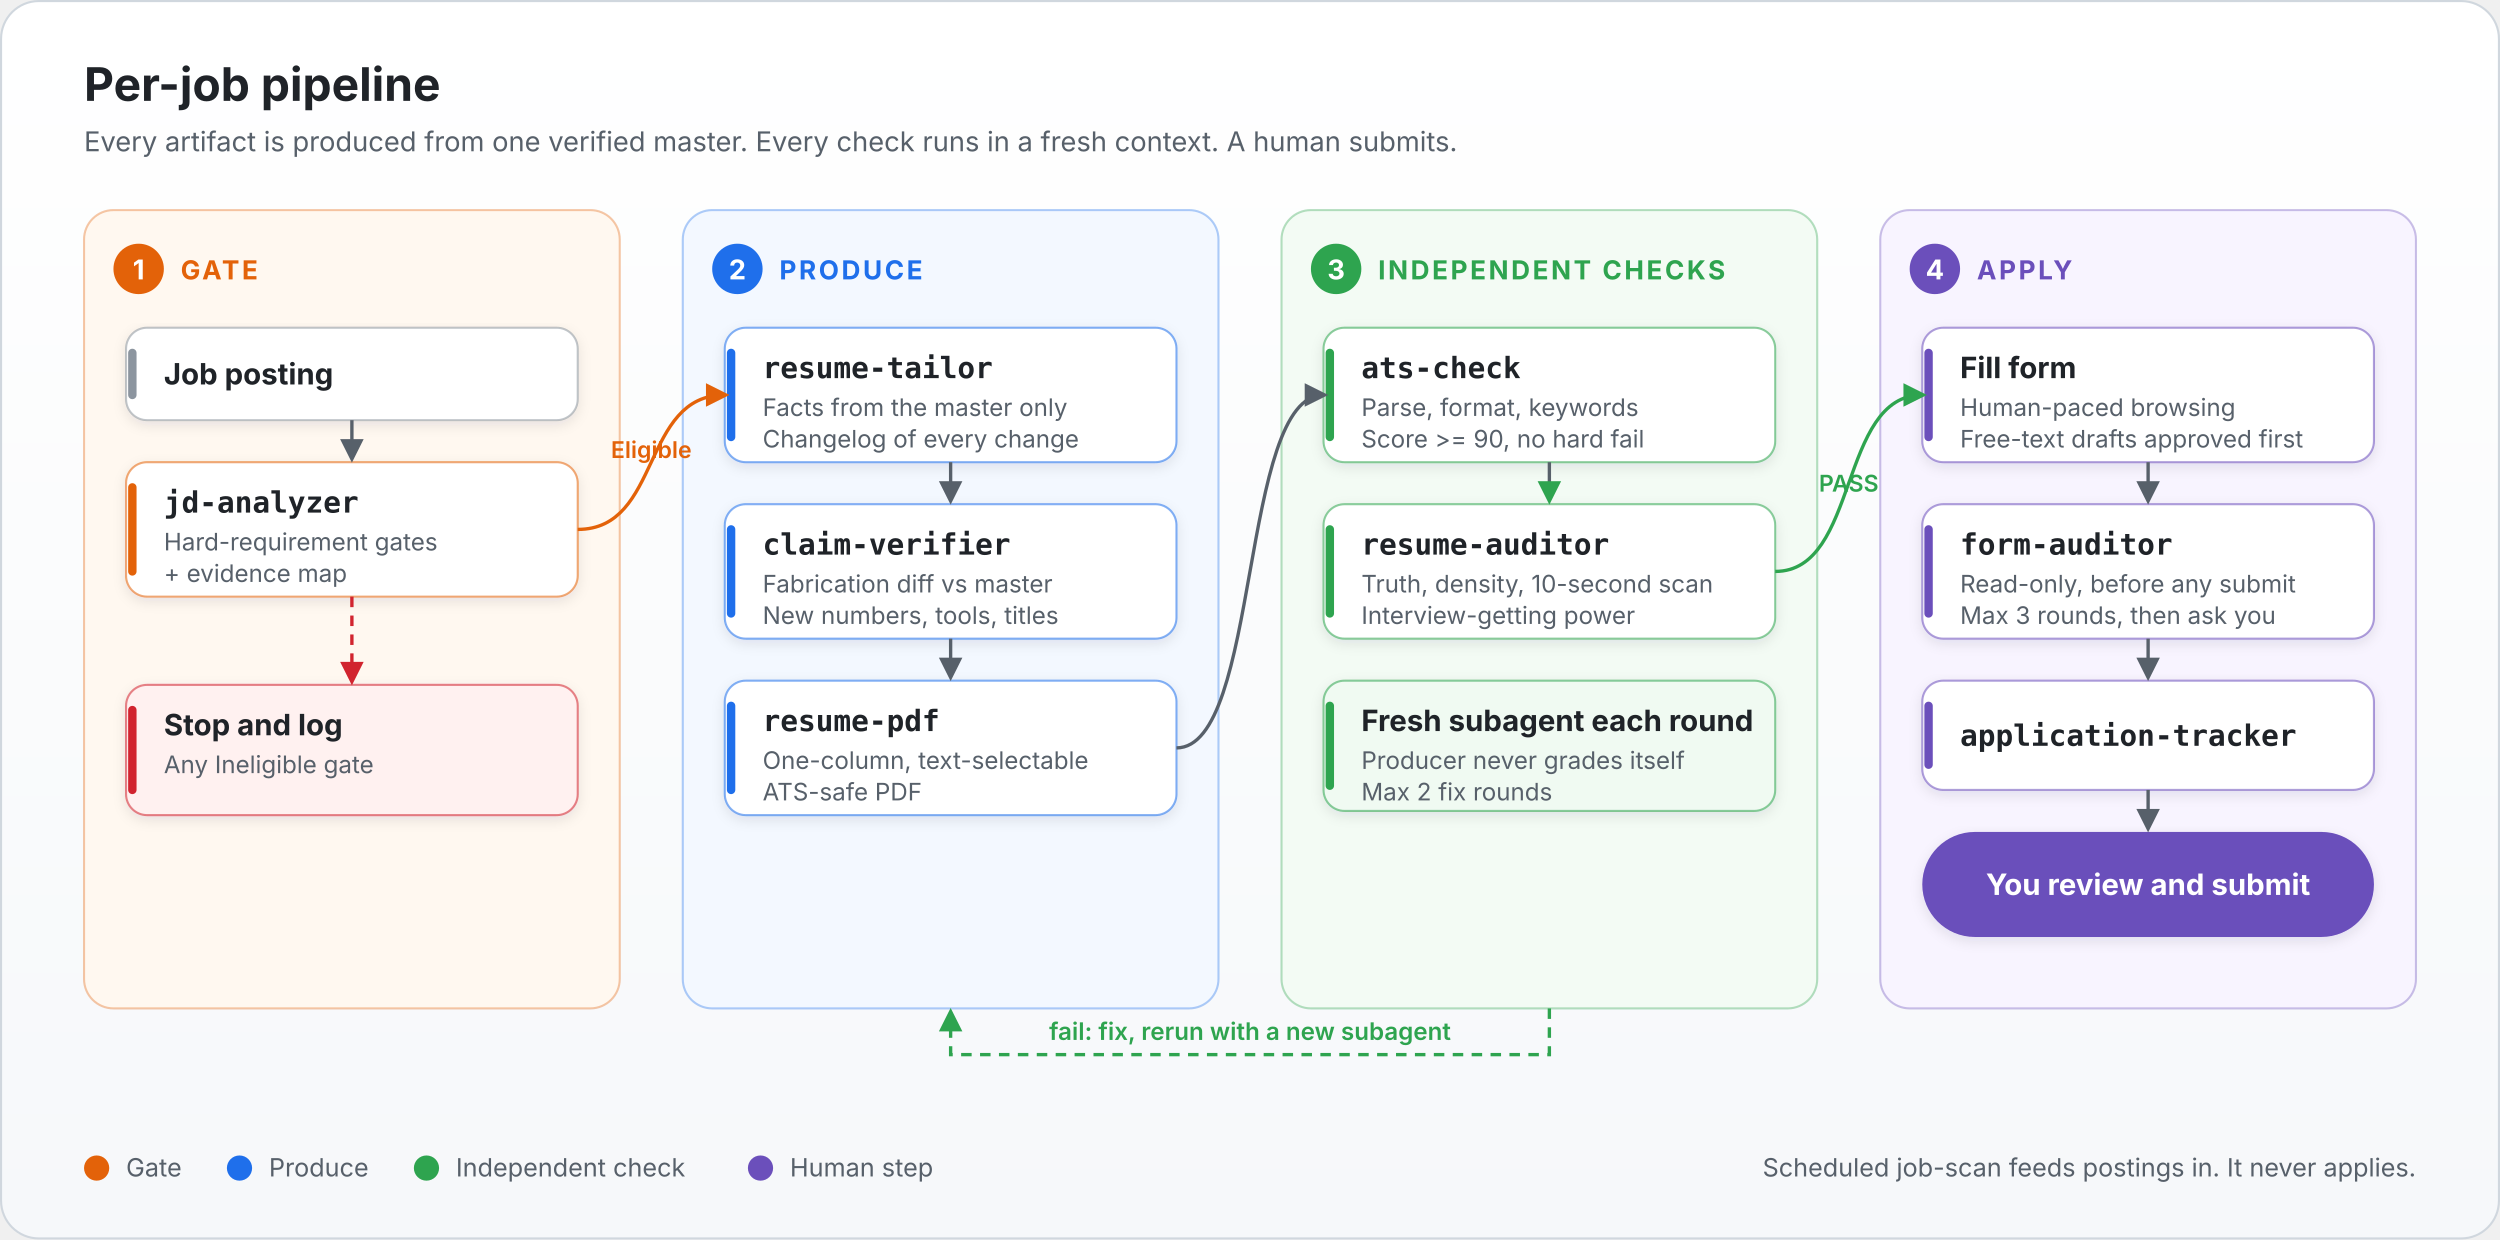
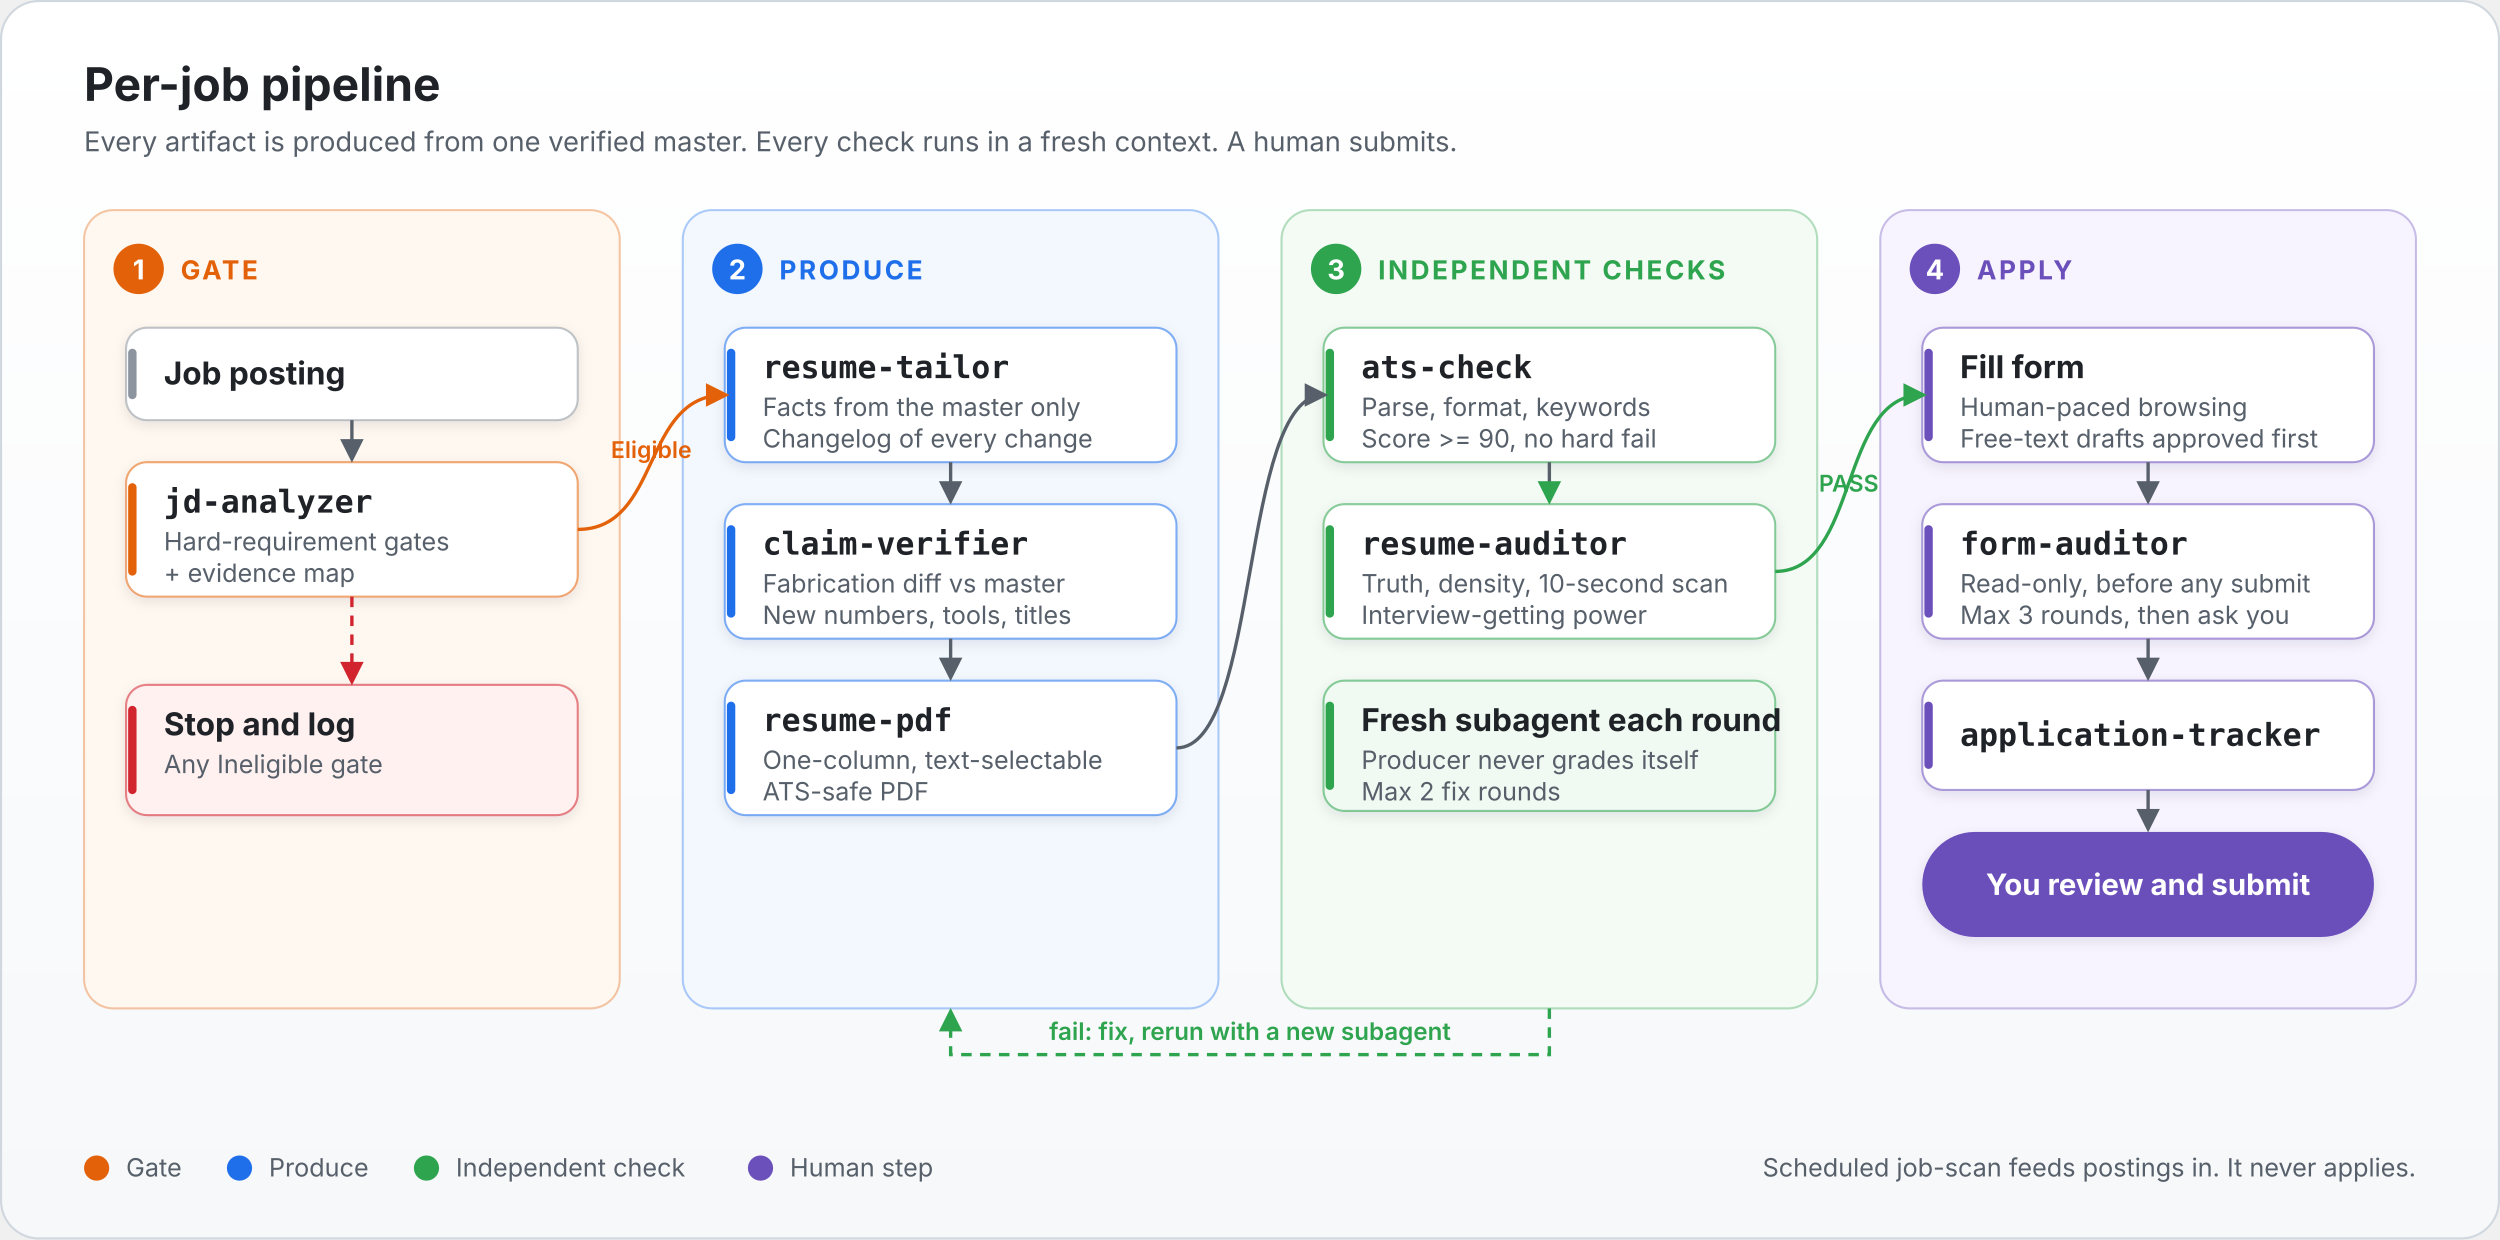
<svg xmlns="http://www.w3.org/2000/svg" viewBox="0 0 1190 590" width="1190" height="590" role="img" aria-label="Job search pipeline: gate, produce, independent checks, apply">
  <defs>
    <filter id="sh" x="-10%" y="-10%" width="120%" height="130%">
      <feDropShadow dx="0" dy="2" stdDeviation="3" flood-color="#1f2328" flood-opacity="0.10" />
    </filter>
    <linearGradient id="bg" x1="0" y1="0" x2="0" y2="1">
      <stop offset="0" stop-color="#FFFFFF" />
      <stop offset="1" stop-color="#F6F8FA" />
    </linearGradient>
    <marker id="ar" viewBox="0 0 10 10" refX="8" refY="5" markerWidth="7" markerHeight="7" orient="auto">
      <path d="M0 0L10 5L0 10z" fill="#57606a" />
    </marker>
    <marker id="arg" viewBox="0 0 10 10" refX="8" refY="5" markerWidth="7" markerHeight="7" orient="auto">
      <path d="M0 0L10 5L0 10z" fill="#2EA44F" />
    </marker>
    <marker id="arr" viewBox="0 0 10 10" refX="8" refY="5" markerWidth="7" markerHeight="7" orient="auto">
      <path d="M0 0L10 5L0 10z" fill="#D1242F" />
    </marker>
    <marker id="aro" viewBox="0 0 10 10" refX="8" refY="5" markerWidth="7" markerHeight="7" orient="auto">
      <path d="M0 0L10 5L0 10z" fill="#E36209" />
    </marker>
  </defs>
  <rect x="0.5" y="0.5" width="1189" height="589" rx="18" fill="url(#bg)" stroke="#D0D7DE" />
  <text x="40" y="48" font-family="Inter,'Segoe UI',Helvetica,Arial,sans-serif" font-size="22" font-weight="700" fill="#1f2328">Per-job pipeline</text>
  <text x="40" y="72" font-family="Inter,'Segoe UI',Helvetica,Arial,sans-serif" font-size="13" fill="#57606a">Every artifact is produced from one verified master. Every check runs in a fresh context. A human submits.</text>
  <rect x="40" y="100" width="255" height="380" rx="14" fill="#FFF8F0" stroke="#E36209" stroke-opacity="0.35" />
  <circle cx="66" cy="128" r="12" fill="#E36209" />
  <text x="66" y="133" font-family="Inter,'Segoe UI',Helvetica,Arial,sans-serif" font-size="13" font-weight="700" fill="#fff" text-anchor="middle">1</text>
  <text x="86" y="133" font-family="Inter,'Segoe UI',Helvetica,Arial,sans-serif" font-size="12.5" font-weight="700" letter-spacing="1.2" fill="#E36209">GATE</text>
  <rect x="325" y="100" width="255" height="380" rx="14" fill="#F3F8FF" stroke="#1F6FEB" stroke-opacity="0.35" />
  <circle cx="351" cy="128" r="12" fill="#1F6FEB" />
  <text x="351" y="133" font-family="Inter,'Segoe UI',Helvetica,Arial,sans-serif" font-size="13" font-weight="700" fill="#fff" text-anchor="middle">2</text>
  <text x="371" y="133" font-family="Inter,'Segoe UI',Helvetica,Arial,sans-serif" font-size="12.5" font-weight="700" letter-spacing="1.2" fill="#1F6FEB">PRODUCE</text>
  <rect x="610" y="100" width="255" height="380" rx="14" fill="#F3FBF4" stroke="#2EA44F" stroke-opacity="0.35" />
  <circle cx="636" cy="128" r="12" fill="#2EA44F" />
  <text x="636" y="133" font-family="Inter,'Segoe UI',Helvetica,Arial,sans-serif" font-size="13" font-weight="700" fill="#fff" text-anchor="middle">3</text>
  <text x="656" y="133" font-family="Inter,'Segoe UI',Helvetica,Arial,sans-serif" font-size="12.5" font-weight="700" letter-spacing="1.2" fill="#2EA44F">INDEPENDENT CHECKS</text>
  <rect x="895" y="100" width="255" height="380" rx="14" fill="#F8F4FF" stroke="#6B4FBB" stroke-opacity="0.35" />
  <circle cx="921" cy="128" r="12" fill="#6B4FBB" />
  <text x="921" y="133" font-family="Inter,'Segoe UI',Helvetica,Arial,sans-serif" font-size="13" font-weight="700" fill="#fff" text-anchor="middle">4</text>
  <text x="941" y="133" font-family="Inter,'Segoe UI',Helvetica,Arial,sans-serif" font-size="12.5" font-weight="700" letter-spacing="1.2" fill="#6B4FBB">APPLY</text>
  <rect x="60" y="156" width="215" height="44" rx="10" fill="#fff" stroke="#8c959f" stroke-opacity="0.55" filter="url(#sh)" />
  <rect x="61" y="166" width="4" height="24" rx="2" fill="#8c959f" />
-   <text x="78" y="183.0" font-family="Inter,'Segoe UI',Helvetica,Arial,sans-serif" font-size="14" font-weight="700" fill="#1f2328">Job posting</text>
+   <text x="78" y="183.0" font-family="Inter,'Segoe UI',Helvetica,Arial,sans-serif" font-size="15" font-weight="700" fill="#1f2328">Job posting</text>
  <rect x="60" y="220" width="215" height="64" rx="10" fill="#fff" stroke="#E36209" stroke-opacity="0.55" filter="url(#sh)" />
  <rect x="61" y="230" width="4" height="44" rx="2" fill="#E36209" />
-   <text x="78" y="244" font-family="ui-monospace,SFMono-Regular,Consolas,Menlo,monospace" font-size="14" font-weight="700" fill="#1f2328">jd-analyzer</text>
-   <text x="78" y="262" font-family="Inter,'Segoe UI',Helvetica,Arial,sans-serif" font-size="11.5" fill="#57606a">Hard-requirement gates</text>
-   <text x="78" y="277" font-family="Inter,'Segoe UI',Helvetica,Arial,sans-serif" font-size="11.5" fill="#57606a">+ evidence map</text>
+   <text x="78" y="244" font-family="ui-monospace,SFMono-Regular,Consolas,Menlo,monospace" font-size="15" font-weight="700" fill="#1f2328">jd-analyzer</text>
+   <text x="78" y="262" font-family="Inter,'Segoe UI',Helvetica,Arial,sans-serif" font-size="12" fill="#57606a">Hard-requirement gates</text>
+   <text x="78" y="277" font-family="Inter,'Segoe UI',Helvetica,Arial,sans-serif" font-size="12" fill="#57606a">+ evidence map</text>
  <rect x="60" y="326" width="215" height="62" rx="10" fill="#FFF1F0" stroke="#D1242F" stroke-opacity="0.55" filter="url(#sh)" />
  <rect x="61" y="336" width="4" height="42" rx="2" fill="#D1242F" />
-   <text x="78" y="350" font-family="Inter,'Segoe UI',Helvetica,Arial,sans-serif" font-size="14" font-weight="700" fill="#1f2328">Stop and log</text>
-   <text x="78" y="368" font-family="Inter,'Segoe UI',Helvetica,Arial,sans-serif" font-size="11.5" fill="#57606a">Any Ineligible gate</text>
+   <text x="78" y="350" font-family="Inter,'Segoe UI',Helvetica,Arial,sans-serif" font-size="15" font-weight="700" fill="#1f2328">Stop and log</text>
+   <text x="78" y="368" font-family="Inter,'Segoe UI',Helvetica,Arial,sans-serif" font-size="12" fill="#57606a">Any Ineligible gate</text>
  <path d="M167.5 200 L167.5 218" fill="none" stroke="#57606a" stroke-width="1.6" marker-end="url(#ar)" />
  <path d="M167.5 284 L167.5 324" fill="none" stroke="#D1242F" stroke-width="1.6" stroke-dasharray="5 4" marker-end="url(#arr)" />
  <rect x="345" y="156" width="215" height="64" rx="10" fill="#fff" stroke="#1F6FEB" stroke-opacity="0.55" filter="url(#sh)" />
  <rect x="346" y="166" width="4" height="44" rx="2" fill="#1F6FEB" />
-   <text x="363" y="180" font-family="ui-monospace,SFMono-Regular,Consolas,Menlo,monospace" font-size="14" font-weight="700" fill="#1f2328">resume-tailor</text>
-   <text x="363" y="198" font-family="Inter,'Segoe UI',Helvetica,Arial,sans-serif" font-size="11.5" fill="#57606a">Facts from the master only</text>
-   <text x="363" y="213" font-family="Inter,'Segoe UI',Helvetica,Arial,sans-serif" font-size="11.5" fill="#57606a">Changelog of every change</text>
+   <text x="363" y="180" font-family="ui-monospace,SFMono-Regular,Consolas,Menlo,monospace" font-size="15" font-weight="700" fill="#1f2328">resume-tailor</text>
+   <text x="363" y="198" font-family="Inter,'Segoe UI',Helvetica,Arial,sans-serif" font-size="12" fill="#57606a">Facts from the master only</text>
+   <text x="363" y="213" font-family="Inter,'Segoe UI',Helvetica,Arial,sans-serif" font-size="12" fill="#57606a">Changelog of every change</text>
  <rect x="345" y="240" width="215" height="64" rx="10" fill="#fff" stroke="#1F6FEB" stroke-opacity="0.55" filter="url(#sh)" />
  <rect x="346" y="250" width="4" height="44" rx="2" fill="#1F6FEB" />
-   <text x="363" y="264" font-family="ui-monospace,SFMono-Regular,Consolas,Menlo,monospace" font-size="14" font-weight="700" fill="#1f2328">claim-verifier</text>
-   <text x="363" y="282" font-family="Inter,'Segoe UI',Helvetica,Arial,sans-serif" font-size="11.5" fill="#57606a">Fabrication diff vs master</text>
-   <text x="363" y="297" font-family="Inter,'Segoe UI',Helvetica,Arial,sans-serif" font-size="11.5" fill="#57606a">New numbers, tools, titles</text>
+   <text x="363" y="264" font-family="ui-monospace,SFMono-Regular,Consolas,Menlo,monospace" font-size="15" font-weight="700" fill="#1f2328">claim-verifier</text>
+   <text x="363" y="282" font-family="Inter,'Segoe UI',Helvetica,Arial,sans-serif" font-size="12" fill="#57606a">Fabrication diff vs master</text>
+   <text x="363" y="297" font-family="Inter,'Segoe UI',Helvetica,Arial,sans-serif" font-size="12" fill="#57606a">New numbers, tools, titles</text>
  <rect x="345" y="324" width="215" height="64" rx="10" fill="#fff" stroke="#1F6FEB" stroke-opacity="0.55" filter="url(#sh)" />
  <rect x="346" y="334" width="4" height="44" rx="2" fill="#1F6FEB" />
-   <text x="363" y="348" font-family="ui-monospace,SFMono-Regular,Consolas,Menlo,monospace" font-size="14" font-weight="700" fill="#1f2328">resume-pdf</text>
-   <text x="363" y="366" font-family="Inter,'Segoe UI',Helvetica,Arial,sans-serif" font-size="11.5" fill="#57606a">One-column, text-selectable</text>
-   <text x="363" y="381" font-family="Inter,'Segoe UI',Helvetica,Arial,sans-serif" font-size="11.5" fill="#57606a">ATS-safe PDF</text>
+   <text x="363" y="348" font-family="ui-monospace,SFMono-Regular,Consolas,Menlo,monospace" font-size="15" font-weight="700" fill="#1f2328">resume-pdf</text>
+   <text x="363" y="366" font-family="Inter,'Segoe UI',Helvetica,Arial,sans-serif" font-size="12" fill="#57606a">One-column, text-selectable</text>
+   <text x="363" y="381" font-family="Inter,'Segoe UI',Helvetica,Arial,sans-serif" font-size="12" fill="#57606a">ATS-safe PDF</text>
  <path d="M452.5 220 L452.5 238" fill="none" stroke="#57606a" stroke-width="1.6" marker-end="url(#ar)" />
  <path d="M452.5 304 L452.5 322" fill="none" stroke="#57606a" stroke-width="1.6" marker-end="url(#ar)" />
  <rect x="630" y="156" width="215" height="64" rx="10" fill="#fff" stroke="#2EA44F" stroke-opacity="0.55" filter="url(#sh)" />
  <rect x="631" y="166" width="4" height="44" rx="2" fill="#2EA44F" />
-   <text x="648" y="180" font-family="ui-monospace,SFMono-Regular,Consolas,Menlo,monospace" font-size="14" font-weight="700" fill="#1f2328">ats-check</text>
-   <text x="648" y="198" font-family="Inter,'Segoe UI',Helvetica,Arial,sans-serif" font-size="11.5" fill="#57606a">Parse, format, keywords</text>
-   <text x="648" y="213" font-family="Inter,'Segoe UI',Helvetica,Arial,sans-serif" font-size="11.5" fill="#57606a">Score &gt;= 90, no hard fail</text>
+   <text x="648" y="180" font-family="ui-monospace,SFMono-Regular,Consolas,Menlo,monospace" font-size="15" font-weight="700" fill="#1f2328">ats-check</text>
+   <text x="648" y="198" font-family="Inter,'Segoe UI',Helvetica,Arial,sans-serif" font-size="12" fill="#57606a">Parse, format, keywords</text>
+   <text x="648" y="213" font-family="Inter,'Segoe UI',Helvetica,Arial,sans-serif" font-size="12" fill="#57606a">Score &gt;= 90, no hard fail</text>
  <rect x="630" y="240" width="215" height="64" rx="10" fill="#fff" stroke="#2EA44F" stroke-opacity="0.55" filter="url(#sh)" />
  <rect x="631" y="250" width="4" height="44" rx="2" fill="#2EA44F" />
-   <text x="648" y="264" font-family="ui-monospace,SFMono-Regular,Consolas,Menlo,monospace" font-size="14" font-weight="700" fill="#1f2328">resume-auditor</text>
-   <text x="648" y="282" font-family="Inter,'Segoe UI',Helvetica,Arial,sans-serif" font-size="11.5" fill="#57606a">Truth, density, 10-second scan</text>
-   <text x="648" y="297" font-family="Inter,'Segoe UI',Helvetica,Arial,sans-serif" font-size="11.5" fill="#57606a">Interview-getting power</text>
+   <text x="648" y="264" font-family="ui-monospace,SFMono-Regular,Consolas,Menlo,monospace" font-size="15" font-weight="700" fill="#1f2328">resume-auditor</text>
+   <text x="648" y="282" font-family="Inter,'Segoe UI',Helvetica,Arial,sans-serif" font-size="12" fill="#57606a">Truth, density, 10-second scan</text>
+   <text x="648" y="297" font-family="Inter,'Segoe UI',Helvetica,Arial,sans-serif" font-size="12" fill="#57606a">Interview-getting power</text>
  <rect x="630" y="324" width="215" height="62" rx="10" fill="#F0FAF2" stroke="#2EA44F" stroke-opacity="0.55" filter="url(#sh)" />
  <rect x="631" y="334" width="4" height="42" rx="2" fill="#2EA44F" />
-   <text x="648" y="348" font-family="Inter,'Segoe UI',Helvetica,Arial,sans-serif" font-size="14" font-weight="700" fill="#1f2328">Fresh subagent each round</text>
-   <text x="648" y="366" font-family="Inter,'Segoe UI',Helvetica,Arial,sans-serif" font-size="11.5" fill="#57606a">Producer never grades itself</text>
-   <text x="648" y="381" font-family="Inter,'Segoe UI',Helvetica,Arial,sans-serif" font-size="11.5" fill="#57606a">Max 2 fix rounds</text>
+   <text x="648" y="348" font-family="Inter,'Segoe UI',Helvetica,Arial,sans-serif" font-size="15" font-weight="700" fill="#1f2328">Fresh subagent each round</text>
+   <text x="648" y="366" font-family="Inter,'Segoe UI',Helvetica,Arial,sans-serif" font-size="12" fill="#57606a">Producer never grades itself</text>
+   <text x="648" y="381" font-family="Inter,'Segoe UI',Helvetica,Arial,sans-serif" font-size="12" fill="#57606a">Max 2 fix rounds</text>
  <path d="M737.5 220 L737.5 238" fill="none" stroke="#57606a" stroke-width="1.6" marker-end="url(#arg)" />
  <rect x="915" y="156" width="215" height="64" rx="10" fill="#fff" stroke="#6B4FBB" stroke-opacity="0.55" filter="url(#sh)" />
  <rect x="916" y="166" width="4" height="44" rx="2" fill="#6B4FBB" />
-   <text x="933" y="180" font-family="Inter,'Segoe UI',Helvetica,Arial,sans-serif" font-size="14" font-weight="700" fill="#1f2328">Fill form</text>
-   <text x="933" y="198" font-family="Inter,'Segoe UI',Helvetica,Arial,sans-serif" font-size="11.5" fill="#57606a">Human-paced browsing</text>
-   <text x="933" y="213" font-family="Inter,'Segoe UI',Helvetica,Arial,sans-serif" font-size="11.5" fill="#57606a">Free-text drafts approved first</text>
+   <text x="933" y="180" font-family="Inter,'Segoe UI',Helvetica,Arial,sans-serif" font-size="15" font-weight="700" fill="#1f2328">Fill form</text>
+   <text x="933" y="198" font-family="Inter,'Segoe UI',Helvetica,Arial,sans-serif" font-size="12" fill="#57606a">Human-paced browsing</text>
+   <text x="933" y="213" font-family="Inter,'Segoe UI',Helvetica,Arial,sans-serif" font-size="12" fill="#57606a">Free-text drafts approved first</text>
  <rect x="915" y="240" width="215" height="64" rx="10" fill="#fff" stroke="#6B4FBB" stroke-opacity="0.55" filter="url(#sh)" />
  <rect x="916" y="250" width="4" height="44" rx="2" fill="#6B4FBB" />
-   <text x="933" y="264" font-family="ui-monospace,SFMono-Regular,Consolas,Menlo,monospace" font-size="14" font-weight="700" fill="#1f2328">form-auditor</text>
-   <text x="933" y="282" font-family="Inter,'Segoe UI',Helvetica,Arial,sans-serif" font-size="11.5" fill="#57606a">Read-only, before any submit</text>
-   <text x="933" y="297" font-family="Inter,'Segoe UI',Helvetica,Arial,sans-serif" font-size="11.5" fill="#57606a">Max 3 rounds, then ask you</text>
+   <text x="933" y="264" font-family="ui-monospace,SFMono-Regular,Consolas,Menlo,monospace" font-size="15" font-weight="700" fill="#1f2328">form-auditor</text>
+   <text x="933" y="282" font-family="Inter,'Segoe UI',Helvetica,Arial,sans-serif" font-size="12" fill="#57606a">Read-only, before any submit</text>
+   <text x="933" y="297" font-family="Inter,'Segoe UI',Helvetica,Arial,sans-serif" font-size="12" fill="#57606a">Max 3 rounds, then ask you</text>
  <rect x="915" y="324" width="215" height="52" rx="10" fill="#fff" stroke="#6B4FBB" stroke-opacity="0.55" filter="url(#sh)" />
  <rect x="916" y="334" width="4" height="32" rx="2" fill="#6B4FBB" />
-   <text x="933" y="355.0" font-family="ui-monospace,SFMono-Regular,Consolas,Menlo,monospace" font-size="14" font-weight="700" fill="#1f2328">application-tracker</text>
+   <text x="933" y="355.0" font-family="ui-monospace,SFMono-Regular,Consolas,Menlo,monospace" font-size="15" font-weight="700" fill="#1f2328">application-tracker</text>
  <path d="M1022.5 220 L1022.5 238" fill="none" stroke="#57606a" stroke-width="1.6" marker-end="url(#ar)" />
  <path d="M1022.5 304 L1022.5 322" fill="none" stroke="#57606a" stroke-width="1.6" marker-end="url(#ar)" />
  <rect x="915" y="396" width="215" height="50" rx="25" fill="#6B4FBB" filter="url(#sh)" />
  <text x="1022.5" y="426" font-family="Inter,'Segoe UI',Helvetica,Arial,sans-serif" font-size="14" font-weight="700" fill="#fff" text-anchor="middle">You review and submit</text>
  <path d="M1022.5 376 L1022.5 394" fill="none" stroke="#57606a" stroke-width="1.6" marker-end="url(#ar)" />
  <path d="M275 252 C315 252 305 188 345 188" fill="none" stroke="#E36209" stroke-width="1.6" marker-end="url(#aro)" />
  <text x="310" y="218" font-family="Inter,'Segoe UI',Helvetica,Arial,sans-serif" font-size="11" font-weight="600" fill="#E36209" text-anchor="middle">Eligible</text>
  <path d="M560 356 C600 356 590 188 630 188" fill="none" stroke="#57606a" stroke-width="1.6" marker-end="url(#ar)" />
  <path d="M845 272 C885 272 875 188 915 188" fill="none" stroke="#2EA44F" stroke-width="1.6" marker-end="url(#arg)" />
  <text x="880" y="234" font-family="Inter,'Segoe UI',Helvetica,Arial,sans-serif" font-size="11" font-weight="600" fill="#2EA44F" text-anchor="middle">PASS</text>
  <path d="M737.5 480 L737.5 502 L452.5 502 L452.5 482" fill="none" stroke="#2EA44F" stroke-width="1.6" stroke-dasharray="5 4" marker-end="url(#arg)" />
  <text x="595.0" y="495" font-family="Inter,'Segoe UI',Helvetica,Arial,sans-serif" font-size="11.5" font-weight="600" fill="#2EA44F" text-anchor="middle">fail: fix, rerun with a new subagent</text>
  <circle cx="46" cy="556" r="6" fill="#E36209" />
  <text x="60" y="560" font-family="Inter,'Segoe UI',Helvetica,Arial,sans-serif" font-size="12" fill="#57606a">Gate</text>
  <circle cx="114" cy="556" r="6" fill="#1F6FEB" />
  <text x="128" y="560" font-family="Inter,'Segoe UI',Helvetica,Arial,sans-serif" font-size="12" fill="#57606a">Produce</text>
  <circle cx="203" cy="556" r="6" fill="#2EA44F" />
  <text x="217" y="560" font-family="Inter,'Segoe UI',Helvetica,Arial,sans-serif" font-size="12" fill="#57606a">Independent check</text>
  <circle cx="362" cy="556" r="6" fill="#6B4FBB" />
  <text x="376" y="560" font-family="Inter,'Segoe UI',Helvetica,Arial,sans-serif" font-size="12" fill="#57606a">Human step</text>
  <text x="1150" y="560" font-family="Inter,'Segoe UI',Helvetica,Arial,sans-serif" font-size="12" fill="#57606a" text-anchor="end">Scheduled job-scan feeds postings in. It never applies.</text>
</svg>
